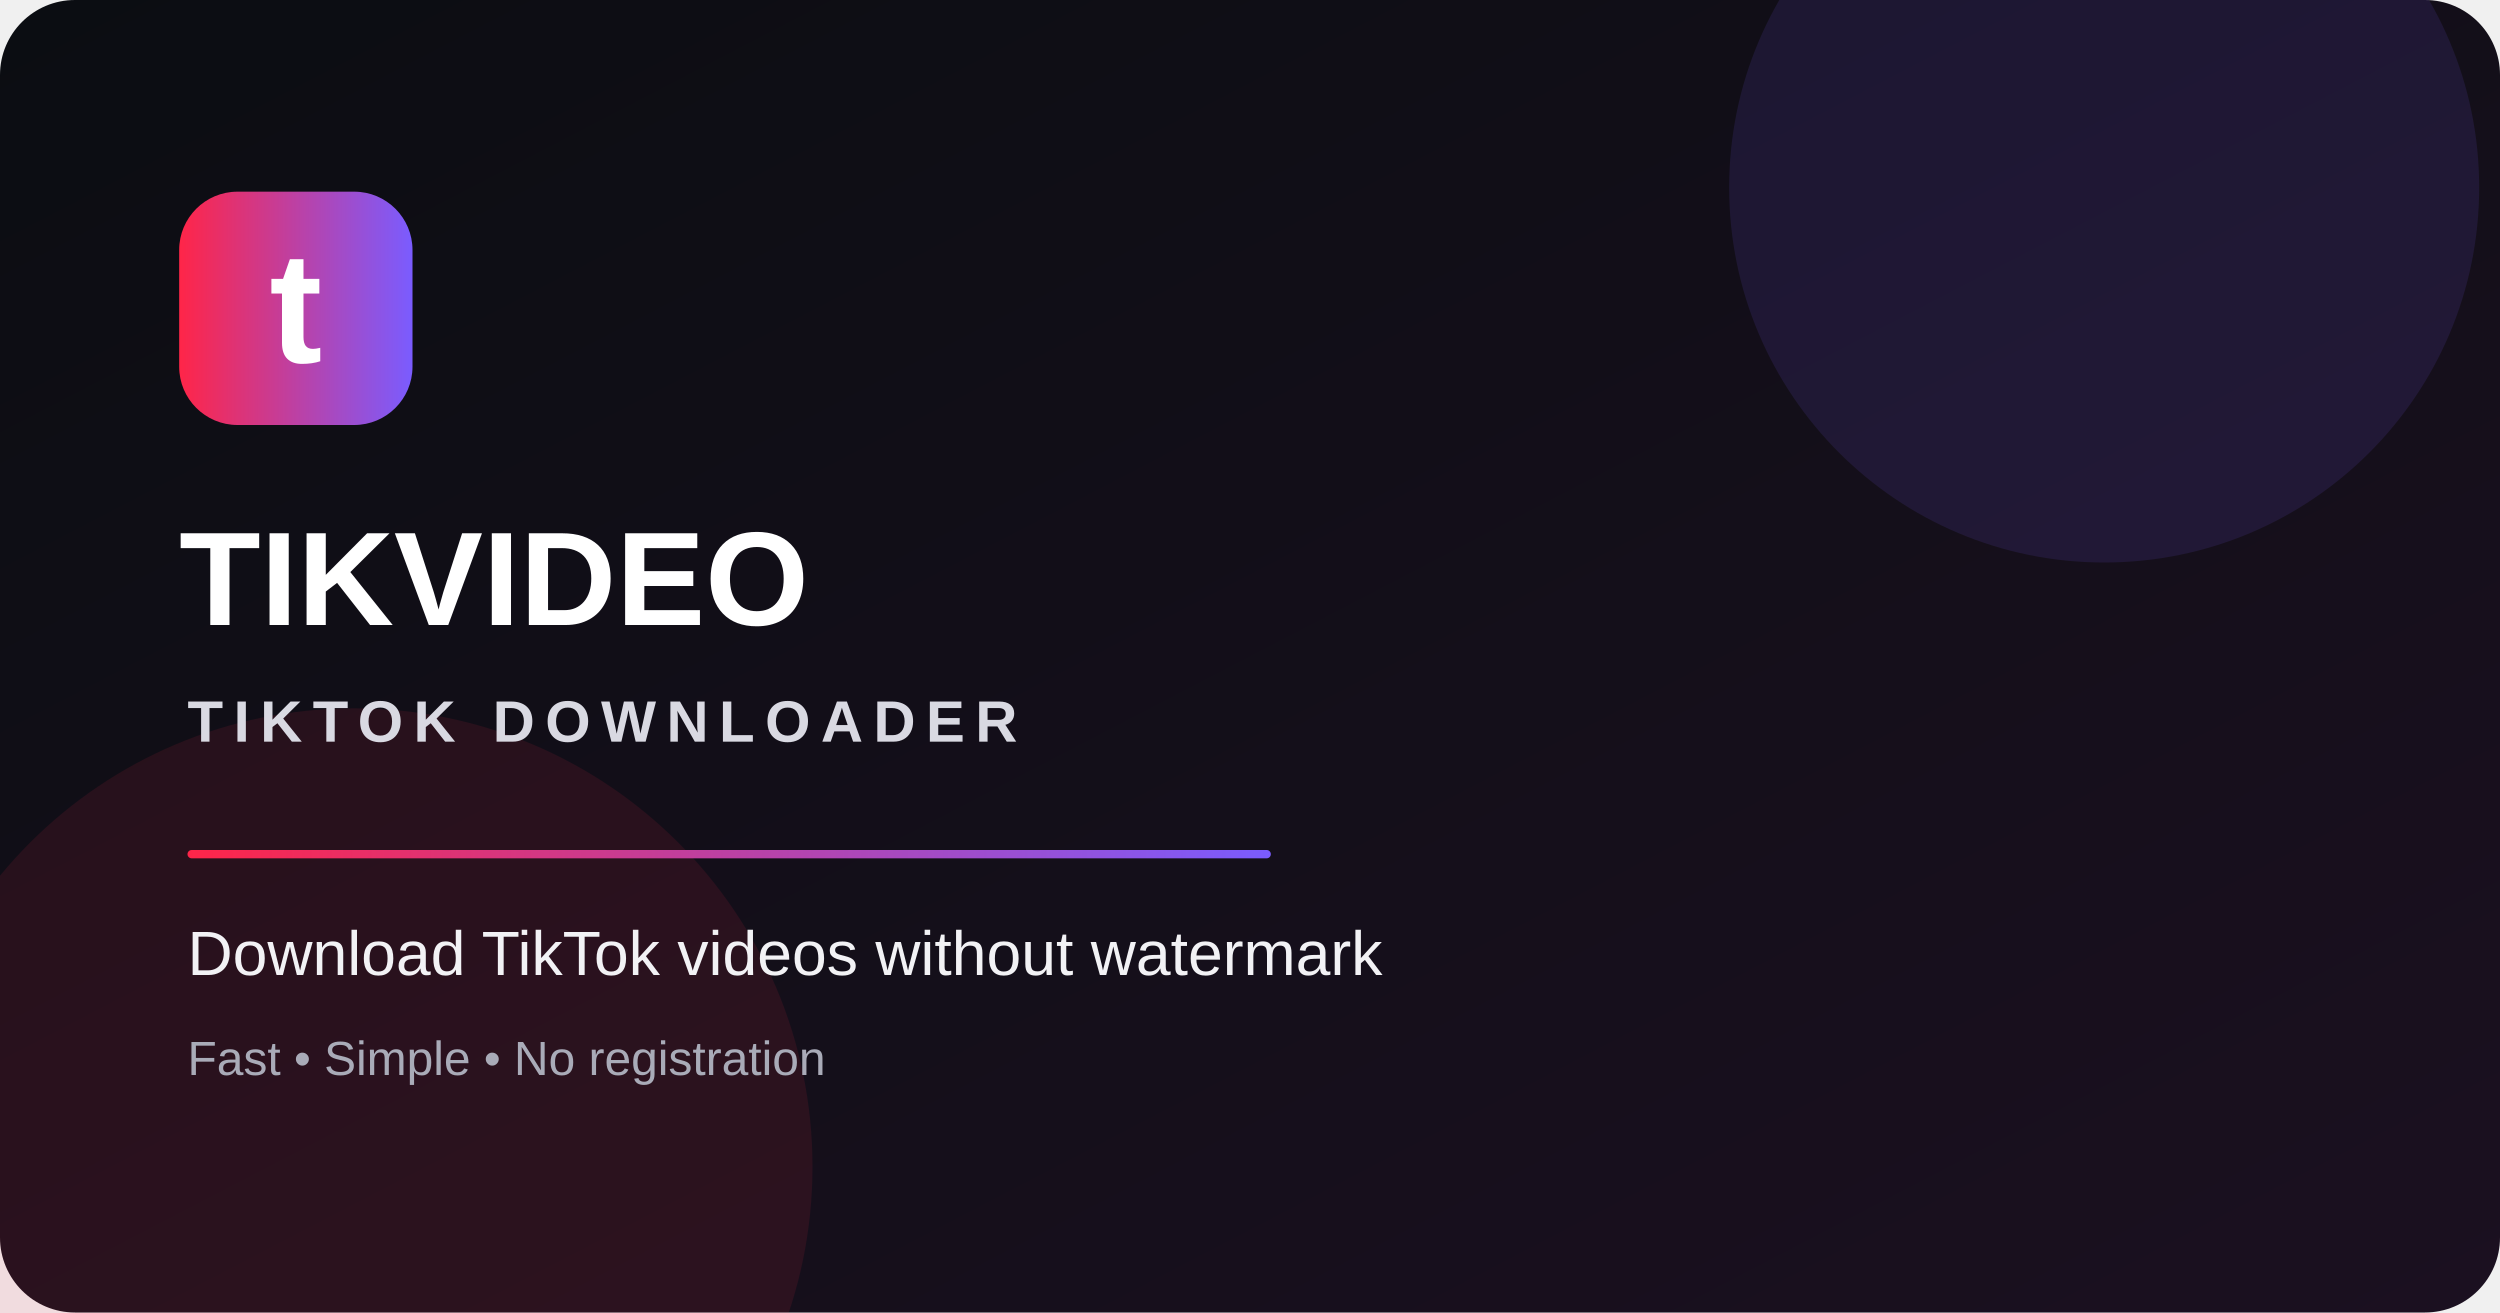
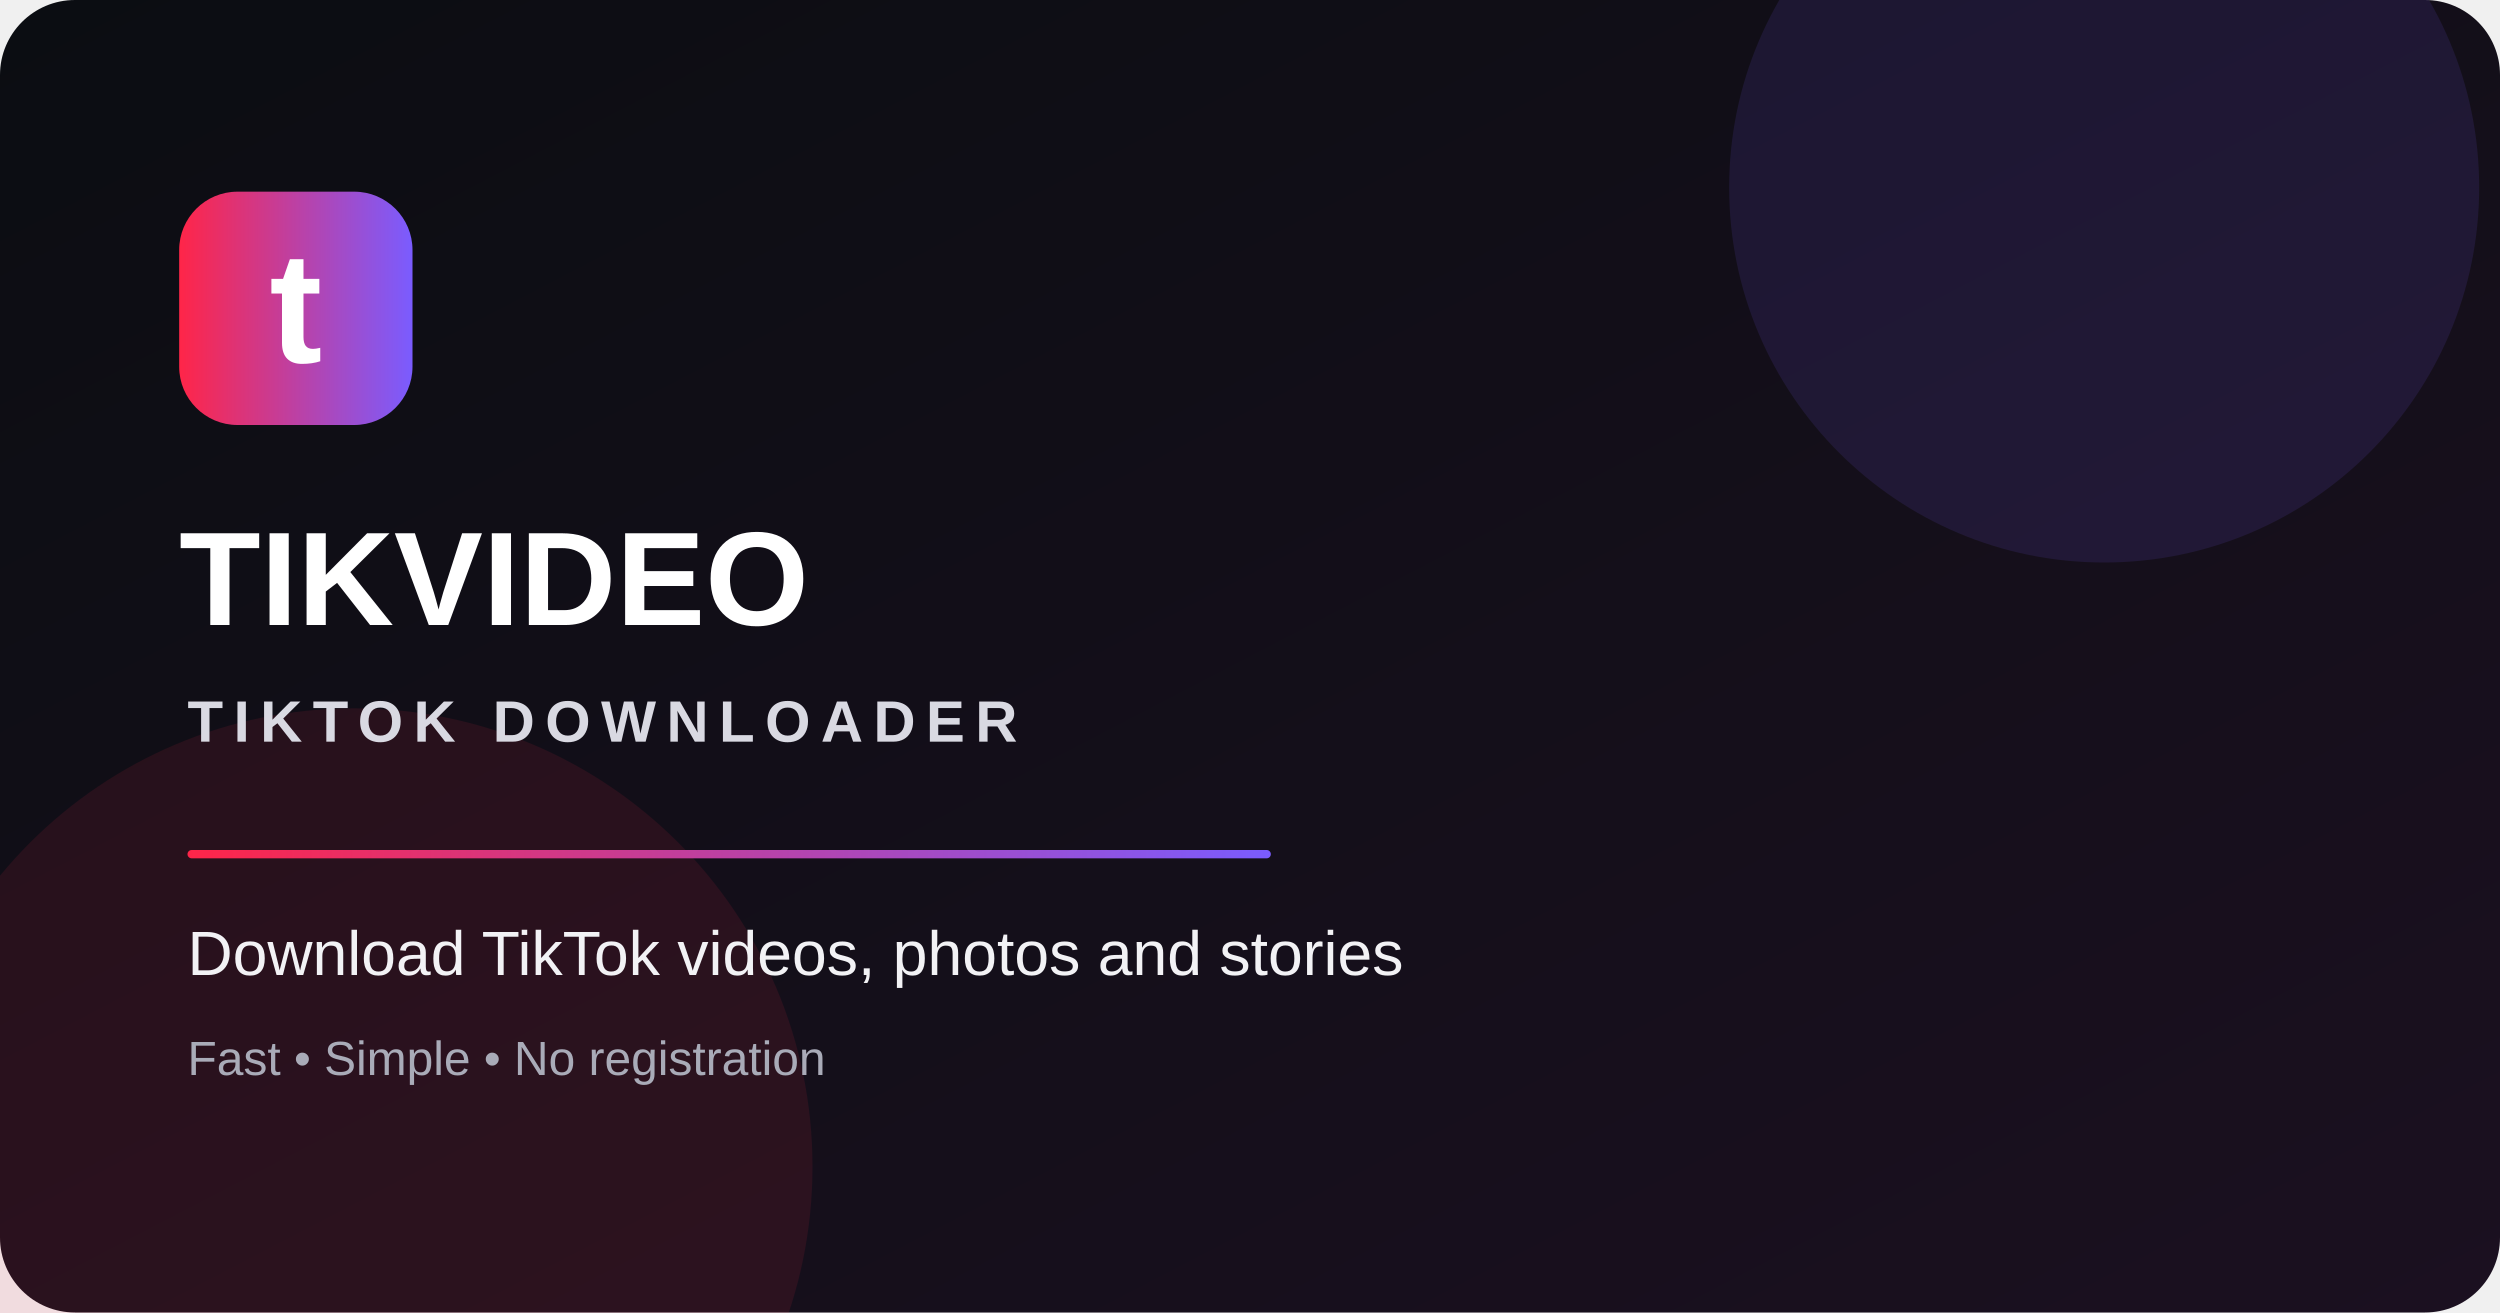
<svg xmlns="http://www.w3.org/2000/svg" width="1200" height="630" viewBox="0 0 1200 630" role="img" aria-labelledby="title desc">
  <defs>
    <linearGradient id="bg" x1="0" y1="0" x2="1" y2="1">
      <stop offset="0" stop-color="#0b0d12" />
      <stop offset="1" stop-color="#1b1020" />
    </linearGradient>
    <linearGradient id="accent" x1="0" y1="0" x2="1" y2="0">
      <stop offset="0" stop-color="#ff2548" />
      <stop offset="1" stop-color="#7a5cff" />
    </linearGradient>
  </defs>
  <rect width="1200" height="630" rx="36" fill="url(#bg)" />
  <circle cx="1010" cy="90" r="180" fill="#7a5cff" opacity=".12" />
  <circle cx="170" cy="560" r="220" fill="#ff2548" opacity=".10" />
  <rect x="86" y="92" width="112" height="112" rx="28" fill="url(#accent)" />
  <text x="142" y="174" text-anchor="middle" font-family="Arial,sans-serif" font-size="76" font-weight="800" fill="#fff">t</text>
  <text x="86" y="300" font-family="Arial,sans-serif" font-size="64" font-weight="800" fill="#fff">TIKVIDEO</text>
  <text x="90" y="356" font-family="Arial,sans-serif" font-size="28" font-weight="700" letter-spacing="5" fill="#d9d9e2">TIKTOK DOWNLOADER</text>
  <rect x="90" y="408" width="520" height="4" rx="2" fill="url(#accent)" />
-   <text x="90" y="468" font-family="Arial,sans-serif" font-size="30" fill="#f2f2f5">Download TikTok videos without watermark</text>
+   <text x="90" y="468" font-family="Arial,sans-serif" font-size="30" fill="#f2f2f5">Download TikTok videos, photos and stories</text>
  <text x="90" y="516" font-family="Arial,sans-serif" font-size="23" fill="#a9abb8">Fast • Simple • No registration</text>
</svg>
